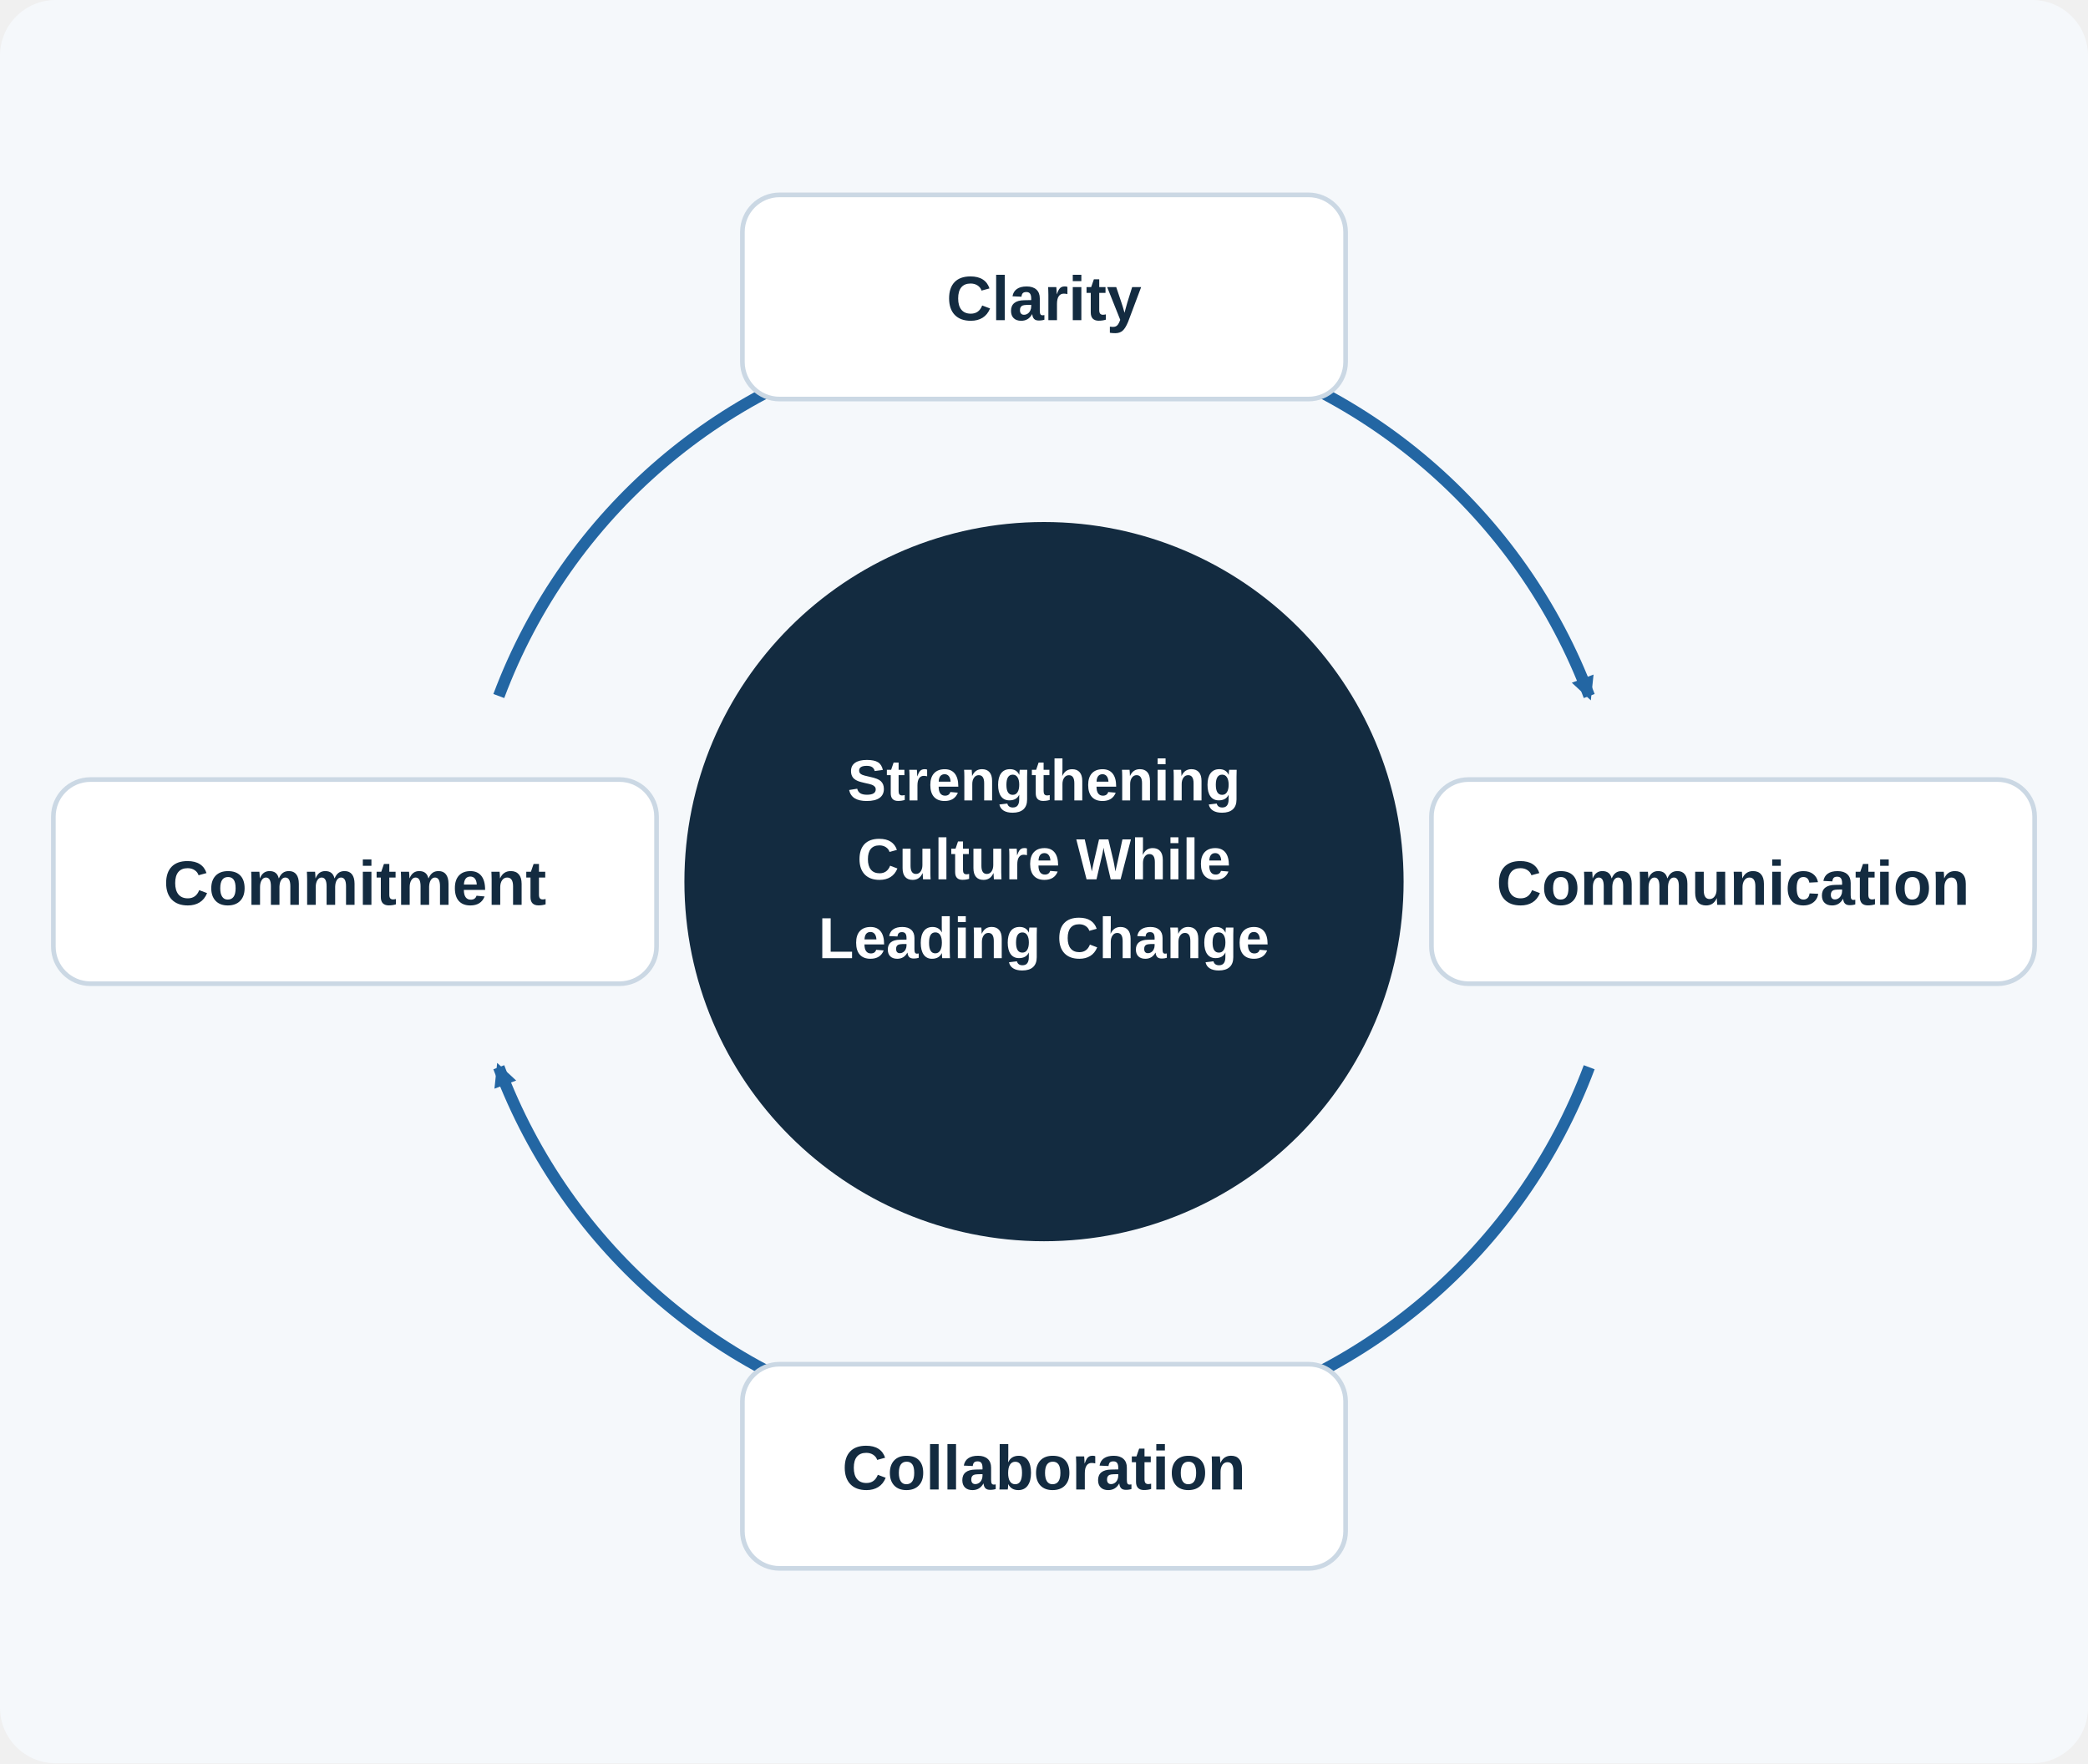
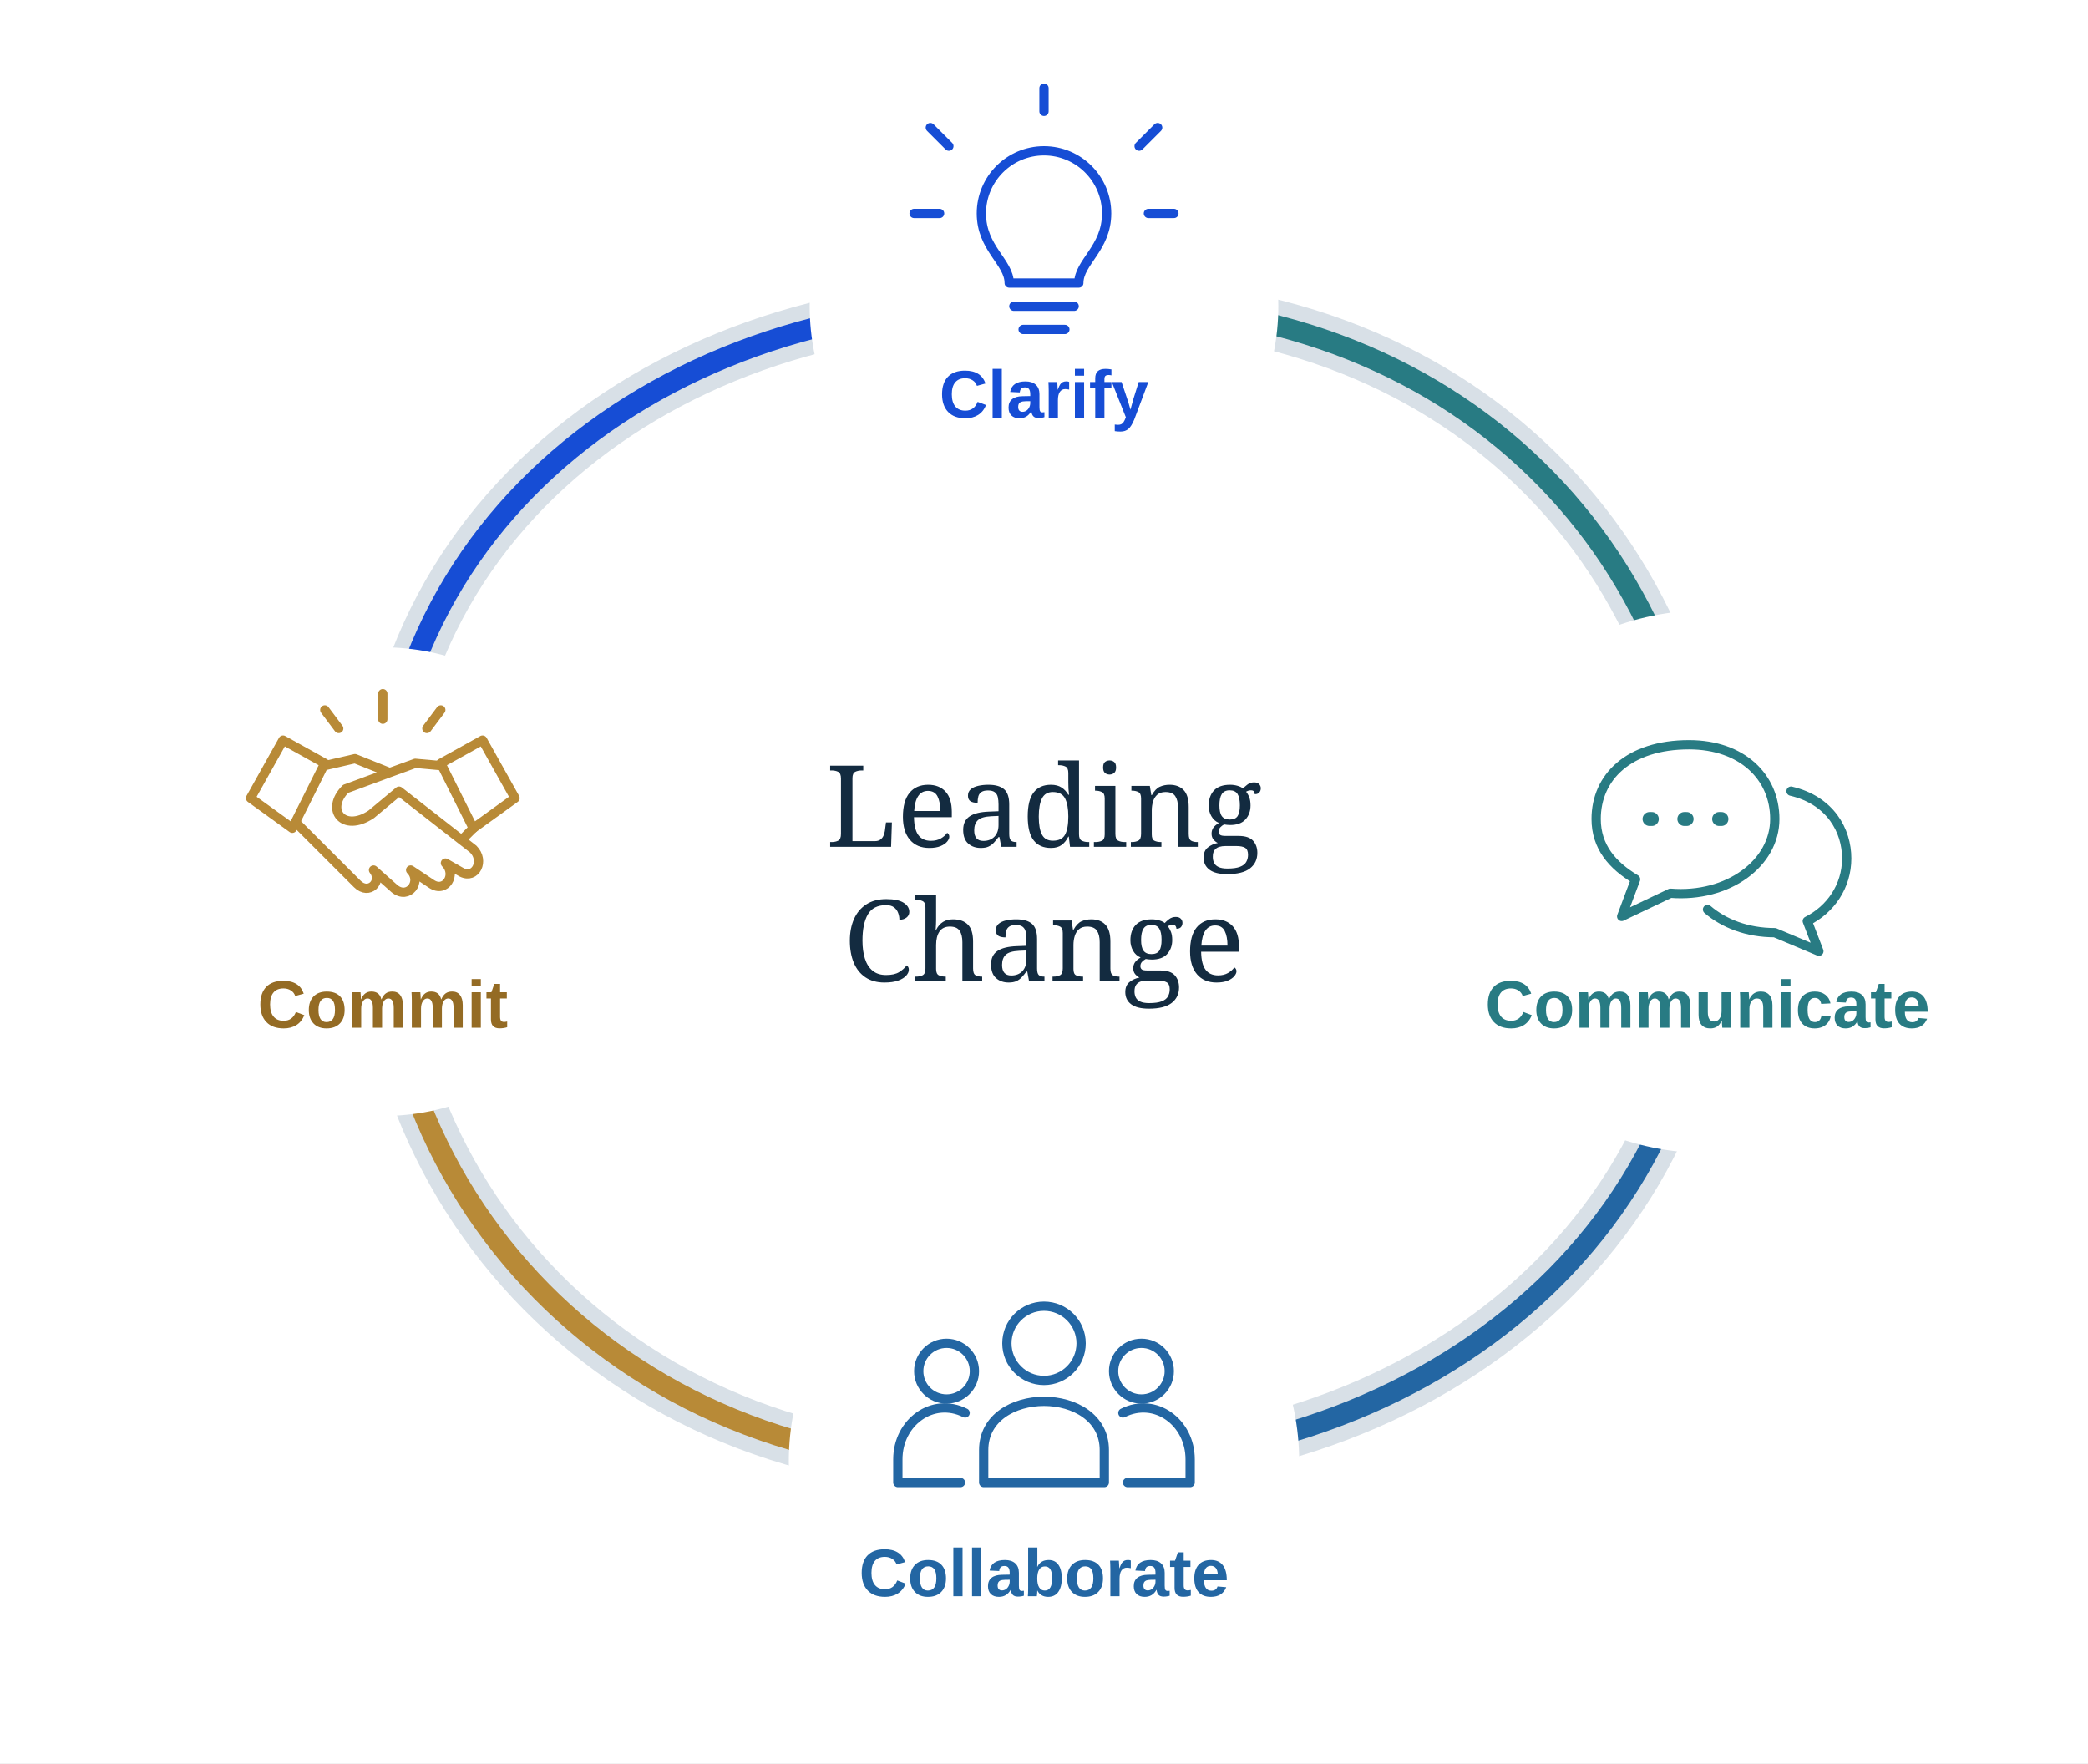
<svg xmlns="http://www.w3.org/2000/svg" viewBox="0 0 900 760" role="img" aria-labelledby="title desc">
-   <defs>
-     <marker id="arrow" markerWidth="10" markerHeight="10" refX="8" refY="5" orient="auto" markerUnits="userSpaceOnUse">
-       <path d="M0 0 L10 5 L0 10Z" fill="#2366a3" />
-     </marker>
-   </defs>
-   <rect width="900" height="760" rx="24" fill="#f5f8fb" />
-   <g fill="none" stroke="#2366a3" stroke-width="5" marker-end="url(#arrow)">
-     <path d="M505 146 A245 245 0 0 1 685 300" />
-     <path d="M685 460 A245 245 0 0 1 505 614" />
-     <path d="M395 614 A245 245 0 0 1 215 460" />
-     <path d="M215 300 A245 245 0 0 1 395 146" />
+   <rect width="900" height="760" fill="#fff" />
+   <g fill="none" stroke-linecap="round">
+     <path d="M450 132 C615 120 731 227 736 377 C744 530 611 637 450 630 C285 647 158 526 165 377 C157 224 293 123 450 132Z" stroke="#d8e0e7" stroke-width="22" />
+     <path d="M450 132 C615 120 731 227 736 377" stroke="#287b83" stroke-width="9" />
+     <path d="M736 377 C744 530 611 637 450 630" stroke="#2366a3" stroke-width="9" />
+     <path d="M450 630 C285 647 158 526 165 377" stroke="#b88a37" stroke-width="9" />
+     <path d="M165 377 C157 224 293 123 450 132" stroke="#164dd5" stroke-width="9" />
+     <path d="M450 153 C599 140 713 239 715 379 C723 518 600 616 450 609 C297 627 178 516 186 377 C177 236 303 144 450 153Z" stroke="#fff" stroke-width="3" />
  </g>
-   <circle cx="450" cy="380" r="155" fill="#132b40" />
-   <g fill="#fff" text-anchor="middle" font-family="Arial, sans-serif" font-weight="700" font-size="25">
-     <text x="450" y="345">Strengthening</text>
-     <text x="450" y="379">Culture While</text>
-     <text x="450" y="413">Leading Change</text>
+   <g fill="#fff">
+     <circle cx="450" cy="132" r="101" />
+     <circle cx="736" cy="380" r="117" />
+     <circle cx="450" cy="630" r="110" />
+     <circle cx="165" cy="380" r="101" />
  </g>
-   <g fill="#fff" stroke="#cbd8e4" stroke-width="2">
-     <rect x="320" y="84" width="260" height="88" rx="16" />
-     <rect x="617" y="336" width="260" height="88" rx="16" />
-     <rect x="320" y="588" width="260" height="88" rx="16" />
-     <rect x="23" y="336" width="260" height="88" rx="16" />
+   <g fill="none" stroke-width="4" stroke-linecap="round" stroke-linejoin="round">
+     <g stroke="#164dd5" transform="translate(450 105)">
+       <path d="M-15 17 C-15 8 -27 2 -27 -13 A27 27 0 0 1 27 -13 C27 2 15 8 15 17Z M-13 27 H13 M-9 37 H9" />
+       <path d="M0 -57 V-67 M-41 -42 L-49 -50 M41 -42 L49 -50 M-45 -13 H-56 M45 -13 H56" />
+     </g>
+     <g stroke="#287b83" transform="translate(736 350)">
+       <path d="M-8 -29 C-34 -29 -48 -15 -48 3 C-48 15 -41 23 -31 29 L-37 45 L-16 35 C9 37 29 22 29 3 C29 -15 15 -29 -8 -29Z" />
+       <path d="M36 -9 C53 -5 60 8 60 20 C60 32 53 42 43 47 L48 60 L29 52 C17 52 7 48 0 42" />
+       <path d="M-25 3 H-24 M-10 3 H-9 M5 3 H6" stroke-width="6" />
+     </g>
+     <g stroke="#2366a3" transform="translate(450 601)">
+       <circle cy="-22" r="16" />
+       <circle cx="-42" cy="-10" r="12" />
+       <circle cx="42" cy="-10" r="12" />
+       <path d="M-26 38 V24 C-26 -4 26 -4 26 24 V38Z M-34 8 C-48 1 -63 12 -63 28 V38 H-36 M34 8 C48 1 63 12 63 28 V38 H36" />
+     </g>
+     <g stroke="#b88a37" transform="translate(165 350)">
+       <path d="M-57 -6 L-43 -31 L-25 -21 L-39 7Z M57 -6 L43 -31 L25 -21 L39 7Z" />
+       <path d="M-25 -20 L-12 -23 L3 -17 L14 -21 L25 -20 M-37 5 L-11 31 C-6 36 0 30 -4 25 M-4 25 L5 33 C11 38 17 30 12 25 M12 25 L21 31 C27 35 32 27 27 22 M27 22 L34 26 C40 29 44 21 39 16 L7 -9 L-5 1 C-17 9 -25 -1 -16 -10 L3 -17 M39 7 L34 12" />
+       <path d="M0 -40 V-51 M-19 -36 L-25 -44 M19 -36 L25 -44" />
+     </g>
  </g>
-   <g fill="#132b40" text-anchor="middle" font-family="Arial, sans-serif" font-size="27" font-weight="700">
-     <text x="450" y="138">Clarity</text>
-     <text x="747" y="390">Communication</text>
-     <text x="450" y="642">Collaboration</text>
-     <text x="153" y="390">Commitment</text>
+   <g text-anchor="middle" font-family="Arial, Helvetica, sans-serif" font-size="29" font-weight="600">
+     <text x="450" y="180" fill="#164dd5">Clarify</text>
+     <text x="736" y="443" fill="#287b83">Communicate</text>
+     <text x="450" y="688" fill="#2366a3">Collaborate</text>
+     <text x="165" y="443" fill="#946b24">Commit</text>
+   </g>
+   <g text-anchor="middle" font-family="Georgia, serif" font-size="49" fill="#132b40">
+     <text x="450" y="365">Leading</text>
+     <text x="450" y="423">Change</text>
  </g>
</svg>
